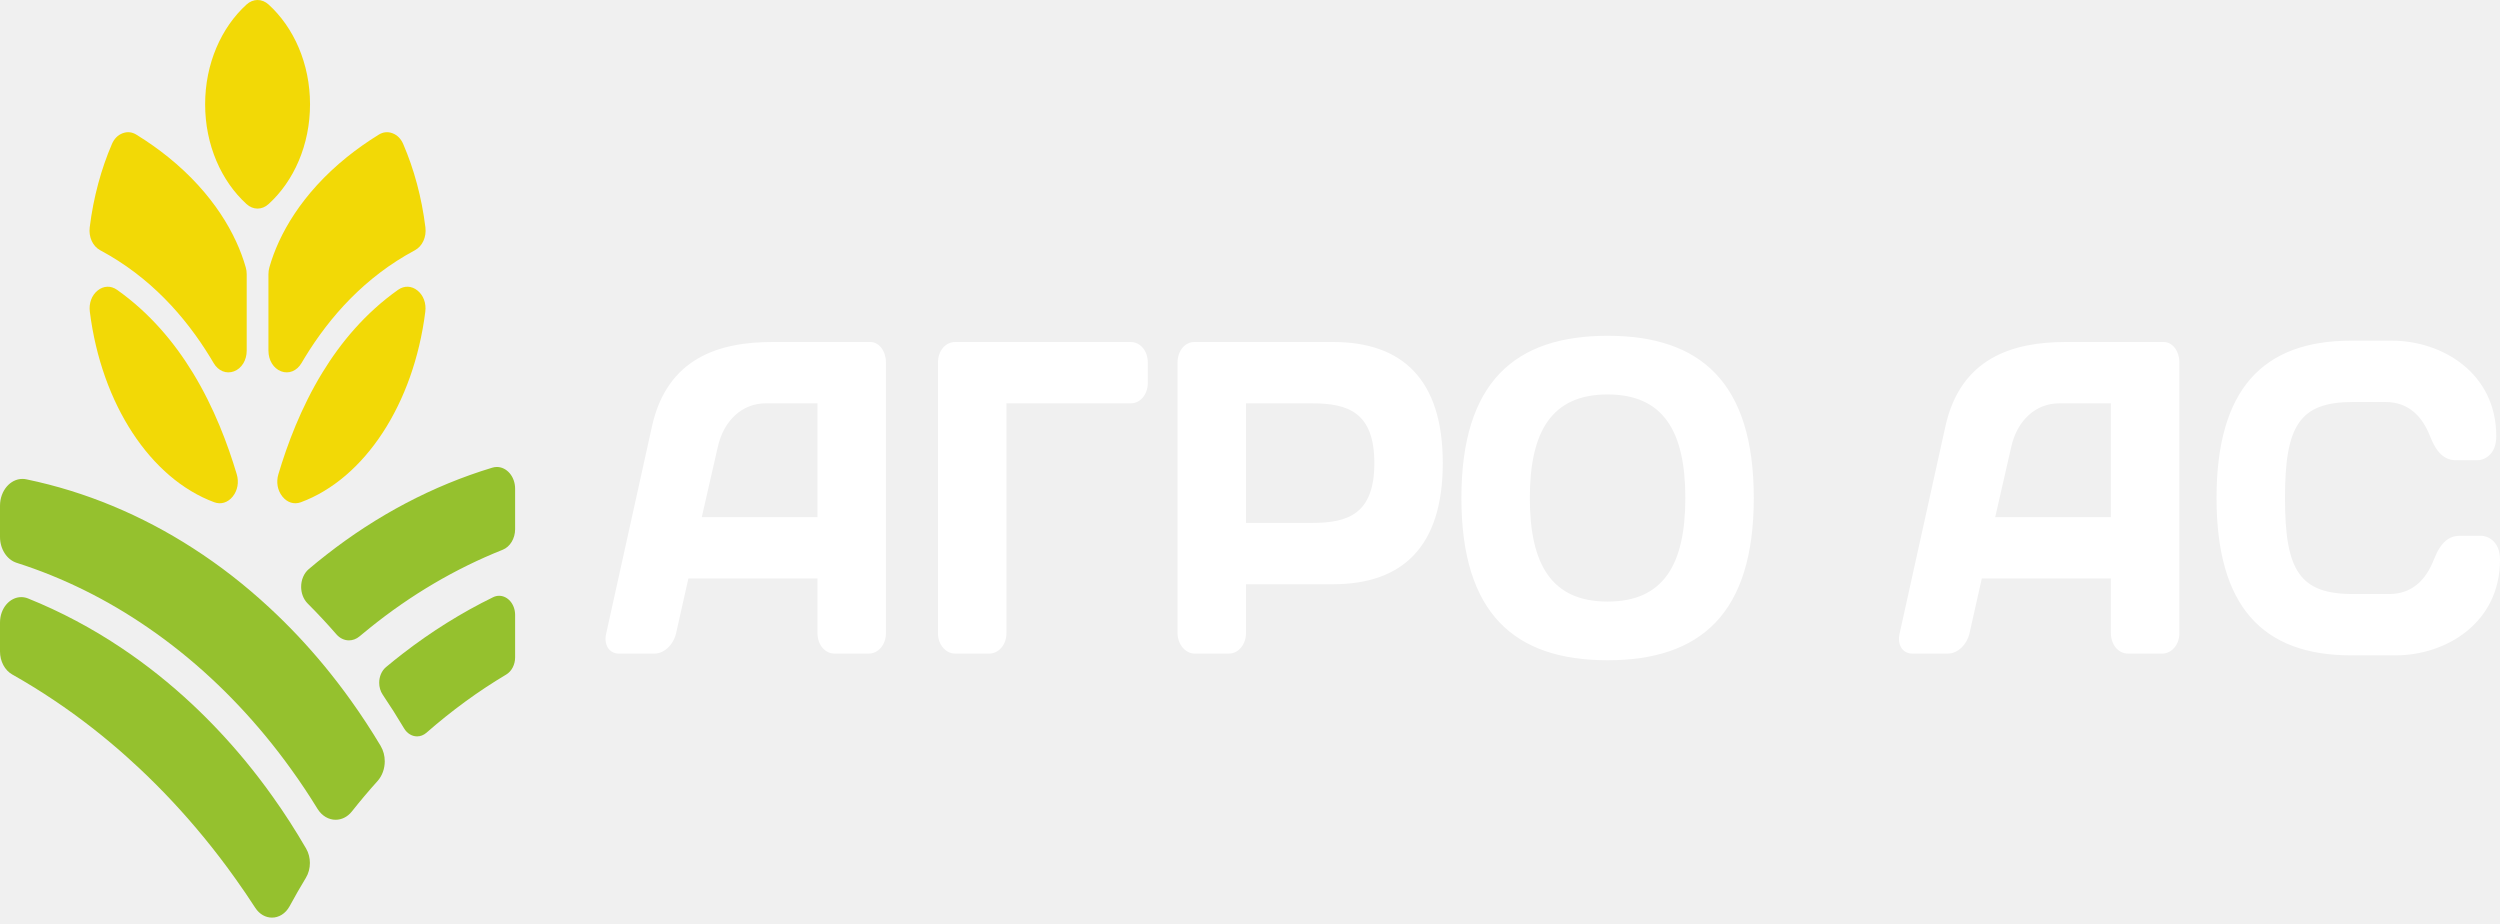
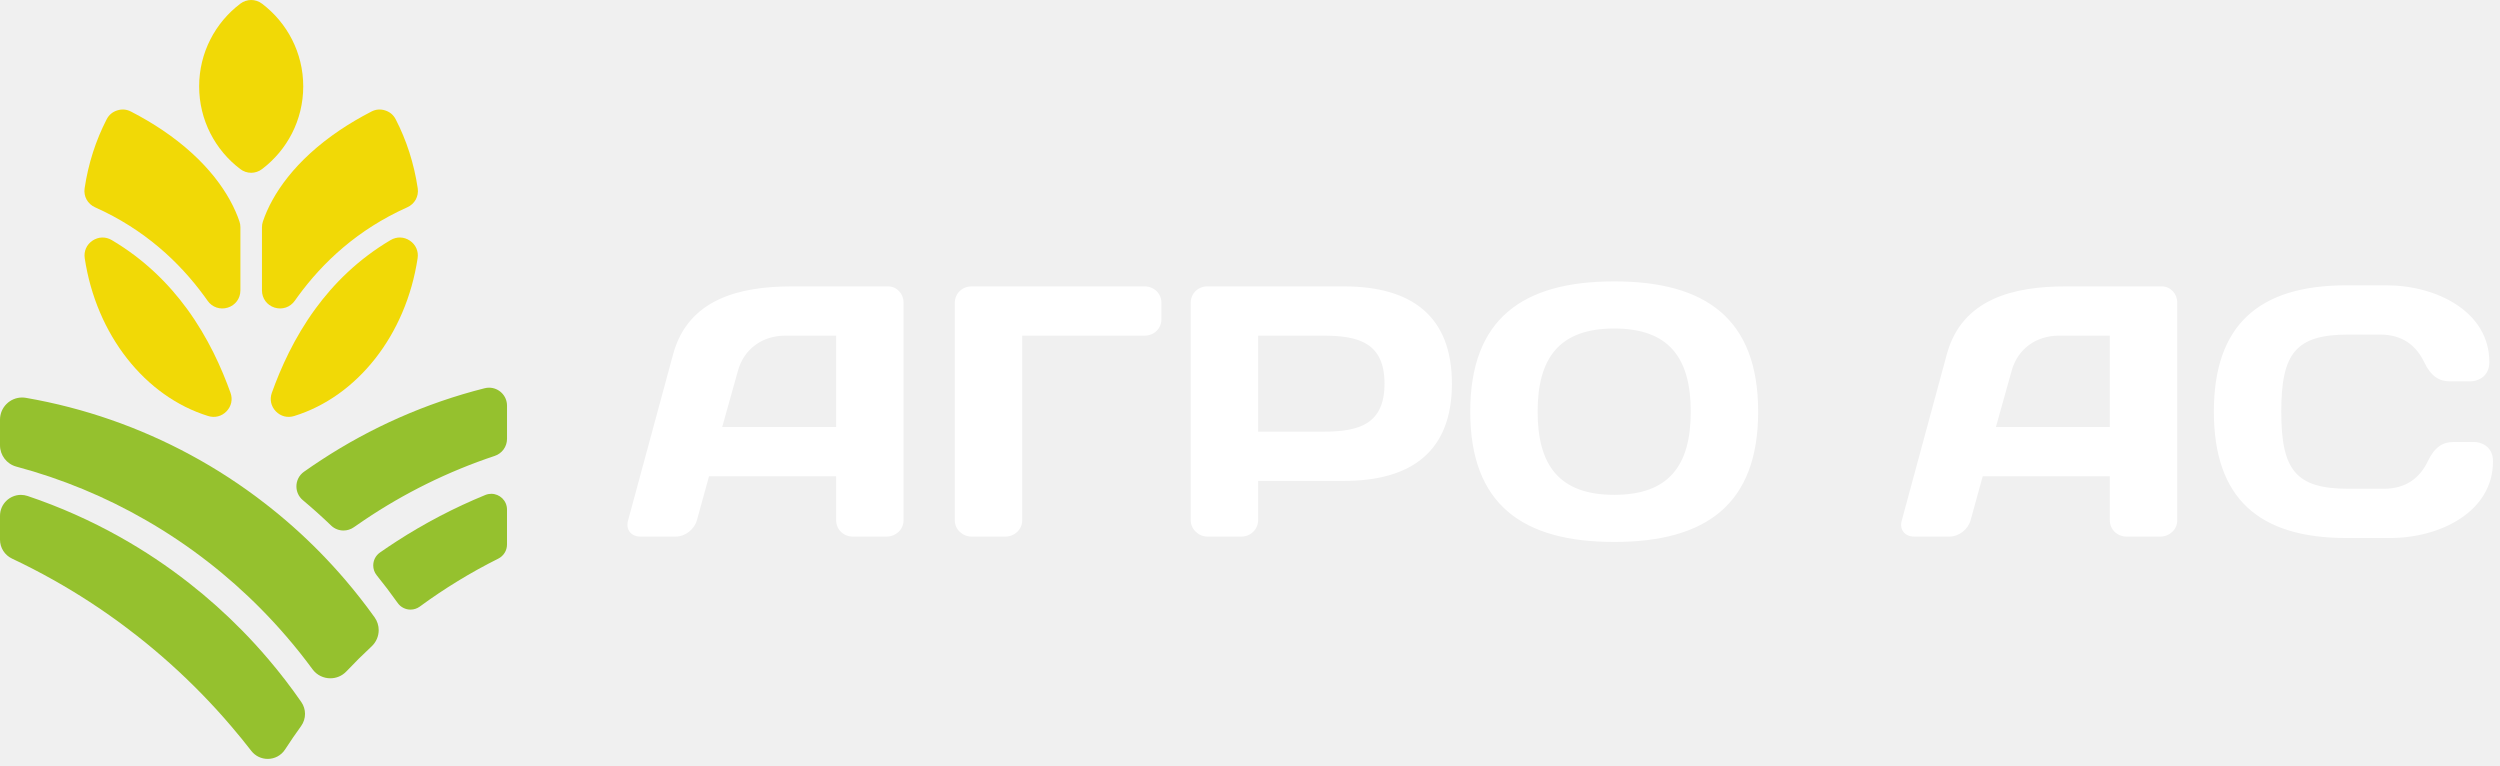
- <svg xmlns="http://www.w3.org/2000/svg" width="195" height="72" viewBox="0 0 195 72" fill="none">
-   <path d="M40.094 38.123V41.272C40.094 41.959 39.727 42.569 39.181 42.787C35.474 44.263 31.99 46.323 28.811 48.884C28.536 49.102 28.264 49.326 27.995 49.553C27.472 49.994 26.759 49.935 26.298 49.404C25.575 48.571 24.826 47.769 24.055 46.999C23.382 46.327 23.421 45.076 24.136 44.469C24.588 44.086 25.047 43.712 25.513 43.35C29.42 40.295 33.771 37.98 38.425 36.575C39.272 36.319 40.094 37.08 40.094 38.123Z" fill="#95C12E" />
-   <path d="M40.094 38.123H40.01V41.272C40.01 41.915 39.665 42.487 39.154 42.69C35.44 44.169 31.949 46.234 28.763 48.8L28.764 48.8C28.488 49.019 28.216 49.243 27.946 49.471C27.727 49.655 27.473 49.746 27.22 49.746C26.907 49.746 26.596 49.606 26.357 49.331C25.632 48.497 24.882 47.693 24.11 46.921C23.807 46.619 23.659 46.195 23.659 45.77C23.659 45.307 23.835 44.848 24.185 44.552C24.636 44.169 25.095 43.796 25.559 43.435C29.459 40.385 33.801 38.075 38.446 36.673C38.551 36.641 38.656 36.626 38.758 36.626C39.093 36.626 39.406 36.788 39.636 37.056C39.865 37.325 40.01 37.698 40.01 38.123H40.179C40.179 37.642 40.014 37.216 39.754 36.912C39.494 36.608 39.139 36.424 38.758 36.424C38.641 36.424 38.523 36.441 38.404 36.477C33.741 37.885 29.381 40.205 25.467 43.266C25 43.629 24.54 44.003 24.087 44.387C23.69 44.723 23.489 45.247 23.489 45.77C23.489 46.251 23.659 46.736 24.001 47.077C24.771 47.846 25.517 48.647 26.24 49.478C26.511 49.79 26.865 49.949 27.22 49.949C27.507 49.949 27.796 49.845 28.044 49.636C28.312 49.41 28.584 49.187 28.858 48.969L28.858 48.969C32.031 46.412 35.508 44.356 39.208 42.883C39.788 42.652 40.179 42.003 40.179 41.272V38.123H40.095L40.094 38.123Z" fill="#95C12E" />
-   <path d="M40.094 47.965V51.277C40.094 51.806 39.843 52.287 39.447 52.523C37.258 53.828 35.175 55.352 33.217 57.068C32.696 57.526 31.96 57.383 31.585 56.751C31.053 55.854 30.497 54.979 29.92 54.125C29.497 53.499 29.607 52.575 30.159 52.114C30.597 51.747 31.042 51.391 31.492 51.044C33.696 49.343 36.038 47.877 38.494 46.676C39.258 46.303 40.094 46.979 40.094 47.964L40.094 47.965Z" fill="#95C12E" />
-   <path d="M40.094 47.965H40.01V51.277C40.01 51.767 39.777 52.213 39.409 52.432C37.215 53.74 35.128 55.267 33.167 56.987C32.976 57.155 32.754 57.236 32.533 57.236C32.196 57.236 31.864 57.047 31.654 56.694C31.121 55.794 30.564 54.917 29.986 54.062C29.824 53.823 29.747 53.538 29.747 53.255C29.747 52.849 29.905 52.45 30.207 52.198C30.645 51.831 31.089 51.475 31.538 51.13C33.737 49.431 36.075 47.968 38.526 46.77C38.662 46.704 38.799 46.673 38.933 46.673C39.217 46.673 39.486 46.811 39.685 47.042C39.883 47.273 40.01 47.594 40.01 47.965H40.179C40.179 47.538 40.032 47.163 39.803 46.897C39.574 46.631 39.263 46.472 38.933 46.472C38.778 46.472 38.618 46.507 38.462 46.583C36.001 47.786 33.654 49.255 31.446 50.96C30.996 51.307 30.55 51.664 30.11 52.032C29.762 52.323 29.577 52.787 29.577 53.255C29.577 53.582 29.667 53.913 29.854 54.189C30.43 55.041 30.985 55.916 31.516 56.81C31.759 57.219 32.144 57.438 32.533 57.438C32.788 57.438 33.046 57.344 33.267 57.15C35.221 55.438 37.3 53.916 39.485 52.614C39.909 52.361 40.179 51.845 40.179 51.277V47.965H40.094L40.094 47.965Z" fill="#95C12E" />
-   <path d="M19.155 59.519C17.842 57.917 16.437 56.412 14.954 55.025C13.231 53.411 11.403 51.95 9.483 50.664C7.166 49.109 4.715 47.802 2.158 46.775C1.139 46.365 0.085 47.278 0.085 48.562V50.814C0.085 51.543 0.437 52.206 0.989 52.517C2.101 53.144 3.191 53.816 4.258 54.532C6.211 55.84 8.086 57.298 9.873 58.89C10.212 59.192 10.548 59.499 10.882 59.811C12.677 61.491 14.378 63.313 15.968 65.253C16.821 66.291 17.64 67.363 18.427 68.47C18.955 69.206 19.466 69.958 19.963 70.724L19.977 70.746C20.636 71.765 21.938 71.704 22.523 70.623C22.929 69.872 23.351 69.136 23.788 68.414C24.178 67.77 24.187 66.9 23.808 66.247C22.99 64.838 22.117 63.478 21.187 62.178C20.537 61.263 19.86 60.377 19.155 59.519L19.155 59.519Z" fill="#95C12E" />
-   <path d="M19.155 59.519L19.216 59.448C17.899 57.843 16.491 56.336 15.006 54.945C13.279 53.328 11.448 51.865 9.524 50.576C7.203 49.018 4.747 47.708 2.185 46.678C2.008 46.608 1.83 46.575 1.657 46.575C1.215 46.575 0.802 46.789 0.498 47.144C0.194 47.499 0 47.997 0 48.562V50.813C0 51.581 0.372 52.28 0.953 52.608C2.063 53.234 3.151 53.905 4.216 54.62C6.166 55.926 8.038 57.381 9.822 58.971C10.161 59.272 10.496 59.579 10.829 59.891C12.621 61.568 14.32 63.387 15.908 65.323C16.759 66.359 17.577 67.43 18.363 68.535C18.889 69.27 19.4 70.021 19.895 70.786L19.91 70.808C20.241 71.32 20.73 71.575 21.214 71.574C21.743 71.575 22.272 71.272 22.594 70.677C22.999 69.929 23.421 69.194 23.857 68.473C24.066 68.128 24.172 67.72 24.172 67.314C24.172 66.921 24.074 66.527 23.878 66.189C23.058 64.777 22.184 63.415 21.252 62.112C20.6 61.196 19.921 60.307 19.216 59.449L19.155 59.519L19.095 59.59C19.798 60.446 20.474 61.33 21.123 62.243C22.052 63.541 22.923 64.898 23.739 66.305C23.915 66.608 24.002 66.961 24.002 67.314C24.002 67.679 23.909 68.045 23.72 68.355C23.282 69.078 22.859 69.816 22.452 70.568C22.163 71.102 21.691 71.372 21.215 71.372C20.778 71.372 20.342 71.145 20.044 70.685L20.03 70.663C19.532 69.895 19.02 69.142 18.492 68.404C17.704 67.296 16.883 66.221 16.029 65.182C14.436 63.239 12.732 61.414 10.934 59.732C10.601 59.419 10.264 59.111 9.924 58.809C8.134 57.215 6.256 55.755 4.3 54.444C3.232 53.727 2.139 53.053 1.026 52.426C0.504 52.131 0.17 51.504 0.17 50.814V48.562C0.17 48.054 0.344 47.609 0.617 47.289C0.89 46.969 1.262 46.777 1.657 46.777C1.813 46.777 1.972 46.807 2.132 46.87C4.684 47.895 7.13 49.2 9.442 50.752C11.358 52.036 13.183 53.494 14.903 55.104C16.382 56.489 17.785 57.991 19.096 59.59L19.156 59.519L19.155 59.519Z" fill="#95C12E" />
-   <path d="M29.618 58.23C28.892 57.018 28.123 55.845 27.314 54.713C26.661 53.8 25.977 52.909 25.273 52.051C23.919 50.41 22.473 48.872 20.943 47.46C19.084 45.737 17.107 44.196 15.025 42.857C11.032 40.283 6.661 38.441 2.036 37.485C1.016 37.274 0.085 38.217 0.085 39.453V41.875C0.085 42.777 0.591 43.569 1.321 43.802C4.955 44.961 8.4 46.676 11.585 48.868C13.295 50.041 14.93 51.352 16.481 52.788C17.981 54.175 19.403 55.68 20.733 57.29C21.441 58.144 22.121 59.026 22.774 59.936C23.494 60.933 24.181 61.965 24.833 63.026C25.448 64.028 26.675 64.122 27.39 63.218C28.035 62.403 28.702 61.613 29.39 60.849C30.004 60.167 30.105 59.046 29.618 58.231L29.618 58.23Z" fill="#95C12E" />
-   <path d="M29.618 58.23L29.686 58.172C28.959 56.957 28.189 55.782 27.378 54.648C26.724 53.732 26.038 52.84 25.333 51.981C23.976 50.335 22.528 48.795 20.994 47.38C19.132 45.654 17.151 44.11 15.065 42.768C11.064 40.189 6.685 38.344 2.05 37.386C1.949 37.365 1.848 37.355 1.749 37.355C0.801 37.355 0 38.278 0 39.454V41.875C0 42.823 0.532 43.655 1.299 43.9C4.926 45.056 8.364 46.768 11.543 48.956C13.249 50.127 14.881 51.435 16.429 52.868C17.925 54.253 19.344 55.755 20.672 57.361C21.379 58.214 22.058 59.093 22.71 60.002C23.429 60.997 24.114 62.026 24.764 63.086C25.112 63.651 25.645 63.942 26.18 63.942C26.64 63.942 27.104 63.727 27.451 63.288C28.095 62.474 28.76 61.685 29.447 60.923C29.817 60.512 30.011 59.948 30.011 59.38C30.011 58.96 29.904 58.537 29.686 58.172L29.617 58.231L29.549 58.29C29.746 58.619 29.841 59 29.841 59.38C29.841 59.894 29.667 60.403 29.331 60.775C28.642 61.54 27.974 62.332 27.328 63.149C27.013 63.546 26.597 63.74 26.18 63.74C25.696 63.74 25.215 63.478 24.901 62.966C24.247 61.902 23.559 60.869 22.838 59.87C22.184 58.958 21.502 58.075 20.793 57.219C19.46 55.606 18.035 54.099 16.532 52.709C14.979 51.269 13.34 49.956 11.627 48.781C8.436 46.584 4.984 44.866 1.343 43.705C0.65 43.484 0.169 42.732 0.169 41.875V39.454C0.169 38.922 0.35 38.449 0.639 38.107C0.927 37.765 1.322 37.557 1.749 37.557C1.838 37.557 1.929 37.566 2.021 37.585C6.637 38.539 11 40.377 14.985 42.946C17.063 44.282 19.036 45.821 20.891 47.54C22.418 48.95 23.861 50.484 25.212 52.123C25.915 52.979 26.598 53.867 27.25 54.779C28.057 55.909 28.825 57.079 29.549 58.29L29.618 58.231V58.23Z" fill="#95C12E" />
-   <path d="M47.282 49.419C47.079 50.286 47.514 50.98 48.268 50.98H51.054C51.808 50.98 52.534 50.286 52.737 49.385L53.694 45.12H63.763V49.385C63.763 50.286 64.343 50.98 65.097 50.98H67.767C68.492 50.98 69.101 50.286 69.101 49.419V28.236C69.101 27.404 68.579 26.676 67.883 26.676H60.252C56.132 26.676 52.04 27.889 50.851 33.269L47.282 49.419ZM55.986 34.87C56.451 32.784 57.901 31.46 59.73 31.46H63.763V40.336H54.739L55.986 34.87H55.986ZM73.163 49.414C73.163 50.28 73.773 50.98 74.498 50.98H77.168C77.893 50.98 78.502 50.281 78.502 49.414V31.461H88.193C88.948 31.461 89.528 30.767 89.528 29.866V28.271C89.528 27.37 88.948 26.677 88.193 26.677H74.498C73.743 26.677 73.163 27.37 73.163 28.271V49.414L73.163 49.414ZM102.353 31.461C105.139 31.461 107.199 32.154 107.199 36.124C107.199 40.093 105.139 40.787 102.353 40.787H97.188V31.461H102.353V31.461ZM93.155 26.676C92.43 26.676 91.849 27.37 91.849 28.271V49.385C91.849 50.252 92.459 50.98 93.184 50.98H95.853C96.608 50.98 97.188 50.252 97.188 49.385V45.571H103.978C109.375 45.571 112.537 42.659 112.537 36.124C112.537 29.588 109.375 26.676 103.978 26.676H93.155L93.155 26.676ZM125.392 30.767C129.744 30.767 131.456 33.645 131.456 38.845C131.456 44.046 129.744 46.923 125.392 46.923C121.039 46.923 119.327 44.046 119.327 38.845C119.327 33.645 121.039 30.767 125.392 30.767ZM113.989 38.845C113.989 47.86 118.138 51.5 125.392 51.5C132.645 51.5 136.795 47.859 136.795 38.845C136.795 29.831 132.645 26.191 125.392 26.191C118.138 26.191 113.989 29.831 113.989 38.845ZM148.169 49.419C147.966 50.286 148.401 50.98 149.155 50.98H151.941C152.695 50.98 153.421 50.286 153.624 49.385L154.581 45.12H164.65V49.385C164.65 50.287 165.23 50.98 165.984 50.98H168.654C169.379 50.98 169.989 50.286 169.989 49.419V28.236C169.989 27.404 169.466 26.676 168.77 26.676H161.139C157.019 26.676 152.928 27.89 151.738 33.269L148.169 49.419ZM156.873 34.87C157.338 32.784 158.788 31.461 160.617 31.461H164.65V40.336H155.626L156.874 34.87H156.873ZM172.89 38.845C172.89 47.27 176.459 51.118 183.394 51.118H186.847C190.793 51.118 195 48.587 195 43.664C195 42.104 193.926 41.792 193.549 41.792H191.866C191.054 41.792 190.386 42.243 189.835 43.664C189.197 45.294 188.094 46.334 186.353 46.334H183.539C179.361 46.334 178.229 44.496 178.229 38.845C178.229 33.194 179.361 31.356 183.539 31.356H186.063C187.804 31.356 188.907 32.397 189.545 34.026C190.097 35.447 190.764 35.898 191.576 35.898H193.259C193.636 35.898 194.71 35.586 194.71 34.026C194.71 29.103 190.502 26.572 186.556 26.572H183.394C176.459 26.572 172.89 30.42 172.89 38.845V38.845Z" fill="white" />
-   <path fill-rule="evenodd" clip-rule="evenodd" d="M16.711 39.175C11.748 37.335 7.919 31.541 7.007 24.317C6.923 23.654 7.152 23.034 7.616 22.66C8.081 22.285 8.649 22.265 9.131 22.607C11.683 24.413 13.597 26.709 15.043 29.078C16.717 31.821 17.773 34.675 18.465 36.986C18.651 37.606 18.535 38.254 18.154 38.729C17.773 39.203 17.236 39.369 16.711 39.175ZM33.173 24.316C32.263 31.541 28.432 37.336 23.469 39.175C22.943 39.369 22.406 39.204 22.026 38.729C21.645 38.254 21.529 37.606 21.715 36.987C22.406 34.675 23.463 31.821 25.136 29.078C26.582 26.709 28.497 24.413 31.049 22.606C31.532 22.265 32.099 22.285 32.563 22.659C33.028 23.033 33.257 23.654 33.173 24.315V24.316ZM16.665 28.321C16.581 28.178 16.495 28.034 16.408 27.891C14.45 24.684 11.706 21.6 7.821 19.522C7.232 19.207 6.903 18.49 6.998 17.728C7.289 15.386 7.887 13.192 8.73 11.234C8.909 10.819 9.187 10.538 9.559 10.396C9.931 10.254 10.294 10.29 10.641 10.505C11.547 11.064 12.37 11.649 13.117 12.251C16.65 15.101 18.446 18.3 19.168 20.854C19.22 21.037 19.243 21.203 19.243 21.396V27.349C19.243 28.1 18.851 28.738 18.252 28.964C17.652 29.19 17.026 28.936 16.665 28.321H16.665ZM31.45 11.234C32.294 13.192 32.891 15.386 33.181 17.729C33.276 18.49 32.947 19.207 32.359 19.522C28.476 21.6 25.729 24.685 23.773 27.891C23.686 28.034 23.6 28.178 23.516 28.322C23.155 28.936 22.528 29.19 21.929 28.963C21.329 28.737 20.938 28.1 20.938 27.349V21.395C20.938 21.203 20.961 21.038 21.012 20.855C21.732 18.3 23.529 15.102 27.063 12.251C27.81 11.65 28.634 11.065 29.539 10.505C29.886 10.291 30.249 10.254 30.621 10.396C30.993 10.538 31.271 10.819 31.45 11.234V11.234ZM19.232 15.919C17.268 14.134 16 11.312 16 8.135C16 4.959 17.267 2.136 19.231 0.351C19.746 -0.117 20.434 -0.117 20.948 0.351C22.912 2.136 24.182 4.959 24.182 8.135C24.182 11.312 22.912 14.135 20.948 15.919C20.433 16.387 19.746 16.387 19.232 15.919Z" fill="#F2D906" />
+ <svg xmlns="http://www.w3.org/2000/svg" width="232" height="71" viewBox="0 0 232 71" fill="none">
+   <path d="M46.952 37.642V40.728C46.952 41.401 46.521 42 45.882 42.213C41.541 43.659 37.462 45.678 33.738 48.189C33.416 48.402 33.098 48.622 32.783 48.844C32.17 49.276 31.336 49.218 30.796 48.698C29.949 47.882 29.072 47.096 28.169 46.341C27.381 45.682 27.426 44.456 28.263 43.862C28.793 43.486 29.331 43.12 29.877 42.765C34.452 39.77 39.547 37.502 44.997 36.125C45.989 35.874 46.952 36.62 46.952 37.642Z" fill="#95C12E" />
+   <path d="M46.952 37.642H46.853V40.728C46.853 41.359 46.449 41.919 45.85 42.118C41.501 43.568 37.413 45.591 33.683 48.106L33.683 48.106C33.361 48.321 33.042 48.54 32.726 48.763C32.469 48.944 32.172 49.033 31.876 49.033C31.508 49.033 31.145 48.897 30.865 48.627C30.016 47.809 29.138 47.021 28.233 46.265C27.879 45.969 27.705 45.553 27.705 45.137C27.705 44.683 27.912 44.233 28.321 43.943C28.849 43.567 29.387 43.202 29.931 42.848C34.497 39.859 39.582 37.595 45.021 36.221C45.145 36.19 45.267 36.175 45.387 36.175C45.779 36.175 46.146 36.334 46.415 36.597C46.683 36.86 46.853 37.225 46.853 37.642H47.051C47.051 37.171 46.858 36.754 46.553 36.456C46.249 36.157 45.833 35.977 45.386 35.977C45.25 35.977 45.111 35.994 44.973 36.029C39.512 37.408 34.407 39.682 29.822 42.683C29.276 43.038 28.737 43.405 28.206 43.781C27.742 44.11 27.506 44.624 27.507 45.137C27.507 45.608 27.705 46.083 28.106 46.417C29.007 47.171 29.882 47.956 30.727 48.77C31.045 49.076 31.459 49.232 31.876 49.232C32.211 49.232 32.549 49.131 32.84 48.926C33.155 48.704 33.472 48.485 33.793 48.272L33.794 48.271C37.51 45.766 41.581 43.751 45.913 42.307C46.593 42.081 47.051 41.444 47.051 40.728V37.642H46.952L46.952 37.642Z" fill="#95C12E" />
+   <path d="M46.952 47.288V50.533C46.952 51.052 46.657 51.523 46.194 51.755C43.63 53.034 41.19 54.528 38.898 56.209C38.287 56.658 37.426 56.518 36.987 55.899C36.364 55.02 35.713 54.161 35.037 53.325C34.541 52.712 34.67 51.806 35.316 51.354C35.83 50.995 36.351 50.645 36.877 50.305C39.459 48.638 42.201 47.201 45.078 46.025C45.972 45.659 46.952 46.321 46.952 47.287L46.952 47.288Z" fill="#95C12E" />
+   <path d="M46.952 47.288H46.853V50.534C46.853 51.014 46.579 51.451 46.149 51.666C43.58 52.948 41.136 54.445 38.84 56.13C38.615 56.295 38.356 56.373 38.097 56.374C37.702 56.373 37.313 56.189 37.068 55.843C36.443 54.961 35.791 54.102 35.114 53.264C34.925 53.029 34.834 52.75 34.834 52.472C34.834 52.075 35.02 51.683 35.373 51.436C35.886 51.077 36.406 50.728 36.932 50.389C39.508 48.725 42.244 47.291 45.115 46.117C45.274 46.052 45.435 46.022 45.591 46.022C45.924 46.022 46.24 46.157 46.472 46.384C46.704 46.61 46.852 46.925 46.852 47.288H47.05C47.05 46.87 46.878 46.502 46.61 46.241C46.342 45.981 45.977 45.825 45.591 45.825C45.41 45.825 45.223 45.859 45.04 45.934C42.158 47.113 39.41 48.552 36.824 50.223C36.297 50.563 35.775 50.913 35.26 51.274C34.852 51.559 34.636 52.014 34.636 52.472C34.636 52.793 34.741 53.118 34.96 53.388C35.635 54.223 36.284 55.08 36.906 55.957C37.191 56.358 37.641 56.572 38.097 56.572C38.396 56.572 38.698 56.48 38.957 56.29C41.244 54.611 43.679 53.121 46.237 51.844C46.734 51.596 47.05 51.09 47.05 50.534V47.288H46.951L46.952 47.288Z" fill="#95C12E" />
+   <path d="M22.431 58.611C20.893 57.041 19.248 55.566 17.512 54.207C15.494 52.625 13.353 51.193 11.105 49.933C8.392 48.409 5.522 47.127 2.527 46.121C1.334 45.72 0.099 46.614 0.099 47.873V50.079C0.099 50.794 0.512 51.444 1.158 51.748C2.46 52.363 3.737 53.022 4.986 53.724C7.273 55.006 9.469 56.434 11.561 57.995C11.959 58.291 12.352 58.592 12.743 58.898C14.845 60.544 16.837 62.329 18.699 64.23C19.698 65.248 20.657 66.299 21.579 67.384C22.197 68.105 22.795 68.842 23.377 69.593L23.393 69.615C24.166 70.612 25.69 70.553 26.375 69.493C26.85 68.758 27.345 68.036 27.857 67.329C28.314 66.698 28.323 65.845 27.88 65.205C26.922 63.824 25.9 62.491 24.811 61.217C24.049 60.32 23.256 59.452 22.431 58.611L22.431 58.611Z" fill="#95C12E" />
+   <path d="M22.431 58.611L22.502 58.542C20.961 56.968 19.312 55.491 17.572 54.129C15.55 52.544 13.406 51.109 11.153 49.846C8.435 48.32 5.559 47.036 2.558 46.027C2.352 45.958 2.143 45.925 1.94 45.925C1.423 45.925 0.939 46.135 0.583 46.483C0.227 46.831 0 47.319 0 47.872V50.079C0 50.832 0.435 51.517 1.116 51.838C2.416 52.451 3.69 53.109 4.937 53.809C7.221 55.09 9.413 56.516 11.502 58.074C11.899 58.369 12.292 58.67 12.681 58.975C14.78 60.619 16.769 62.402 18.628 64.299C19.625 65.315 20.584 66.365 21.503 67.447C22.12 68.168 22.718 68.903 23.298 69.653L23.315 69.675C23.703 70.177 24.275 70.426 24.843 70.426C25.462 70.426 26.081 70.129 26.458 69.547C26.933 68.813 27.426 68.093 27.938 67.386C28.183 67.048 28.306 66.649 28.306 66.25C28.306 65.865 28.191 65.48 27.961 65.148C27.002 63.764 25.978 62.43 24.886 61.152C24.123 60.254 23.328 59.384 22.503 58.542L22.431 58.611L22.361 58.68C23.184 59.519 23.975 60.386 24.735 61.28C25.823 62.553 26.843 63.883 27.799 65.261C28.005 65.559 28.107 65.904 28.107 66.25C28.107 66.609 27.997 66.967 27.777 67.27C27.264 67.979 26.769 68.703 26.292 69.439C25.953 69.963 25.401 70.228 24.843 70.228C24.332 70.228 23.822 70.005 23.472 69.554L23.455 69.532C22.873 68.78 22.273 68.042 21.655 67.319C20.731 66.233 19.77 65.18 18.77 64.161C16.905 62.257 14.91 60.469 12.804 58.82C12.414 58.513 12.02 58.212 11.621 57.915C9.525 56.353 7.326 54.922 5.035 53.637C3.784 52.935 2.505 52.275 1.201 51.659C0.59 51.371 0.199 50.756 0.199 50.08V47.873C0.199 47.375 0.403 46.938 0.722 46.625C1.042 46.312 1.478 46.123 1.941 46.123C2.123 46.123 2.31 46.152 2.496 46.215C5.485 47.219 8.35 48.498 11.057 50.019C13.301 51.277 15.438 52.706 17.452 54.285C19.184 55.642 20.826 57.114 22.361 58.68L22.432 58.611L22.431 58.611Z" fill="#95C12E" />
+   <path d="M34.683 57.348C33.833 56.16 32.933 55.01 31.986 53.901C31.221 53.006 30.42 52.133 29.595 51.292C28.009 49.683 26.317 48.176 24.525 46.793C22.348 45.104 20.033 43.594 17.595 42.281C12.919 39.759 7.8 37.954 2.384 37.017C1.19 36.81 0.099 37.734 0.099 38.946V41.319C0.099 42.203 0.692 42.98 1.547 43.208C5.802 44.343 9.837 46.024 13.567 48.172C15.569 49.322 17.484 50.607 19.299 52.014C21.056 53.374 22.721 54.849 24.279 56.427C25.108 57.264 25.904 58.128 26.67 59.02C27.512 59.997 28.316 61.008 29.08 62.048C29.801 63.031 31.237 63.122 32.074 62.236C32.83 61.438 33.61 60.663 34.416 59.915C35.136 59.246 35.254 58.148 34.683 57.348L34.683 57.348Z" fill="#95C12E" />
+   <path d="M34.683 57.348L34.764 57.291C33.912 56.1 33.01 54.948 32.061 53.837C31.294 52.939 30.492 52.066 29.666 51.223C28.077 49.61 26.381 48.101 24.585 46.715C22.404 45.023 20.084 43.509 17.642 42.194C12.956 39.667 7.828 37.858 2.401 36.919C2.282 36.899 2.164 36.889 2.048 36.889C0.939 36.889 0.001 37.794 0 38.946V41.319C0 42.248 0.623 43.064 1.521 43.303C5.768 44.437 9.794 46.114 13.517 48.259C15.515 49.406 17.426 50.688 19.238 52.093C20.991 53.45 22.653 54.922 24.208 56.497C25.035 57.332 25.83 58.194 26.594 59.084C27.436 60.06 28.238 61.068 29 62.107C29.406 62.661 30.031 62.946 30.657 62.946C31.197 62.946 31.739 62.735 32.146 62.305C32.9 61.507 33.679 60.734 34.483 59.987C34.917 59.584 35.143 59.032 35.143 58.475C35.143 58.063 35.019 57.649 34.764 57.291L34.683 57.349L34.602 57.407C34.833 57.729 34.945 58.103 34.945 58.475C34.945 58.978 34.741 59.478 34.348 59.842C33.54 60.592 32.758 61.368 32.002 62.169C31.634 62.558 31.145 62.748 30.657 62.748C30.09 62.748 29.527 62.491 29.159 61.99C28.394 60.947 27.589 59.935 26.744 58.955C25.978 58.062 25.179 57.196 24.349 56.357C22.788 54.776 21.119 53.299 19.36 51.937C17.541 50.526 15.622 49.239 13.616 48.087C9.878 45.934 5.836 44.25 1.572 43.113C0.761 42.896 0.198 42.159 0.198 41.319V38.946C0.198 38.425 0.41 37.961 0.748 37.626C1.086 37.291 1.548 37.087 2.048 37.087C2.153 37.087 2.259 37.096 2.367 37.115C7.773 38.05 12.881 39.851 17.547 42.369C19.981 43.679 22.291 45.186 24.464 46.871C26.252 48.253 27.942 49.756 29.524 51.362C30.348 52.201 31.147 53.072 31.91 53.966C32.856 55.073 33.755 56.22 34.603 57.407L34.683 57.349V57.348Z" fill="#95C12E" />
+   <path d="M58.284 48.305C58.046 49.133 58.556 49.796 59.44 49.796H62.703C63.587 49.796 64.437 49.133 64.675 48.272L65.797 44.198H77.593V48.272C77.593 49.134 78.273 49.796 79.157 49.796H82.284C83.134 49.796 83.848 49.133 83.848 48.305V28.067C83.848 27.273 83.236 26.577 82.42 26.577H73.479C68.652 26.577 63.859 27.736 62.465 32.876L58.284 48.305ZM68.482 34.405C69.026 32.412 70.726 31.148 72.868 31.148H77.593V39.627H67.02L68.482 34.405H68.482ZM88.607 48.3C88.607 49.128 89.321 49.796 90.171 49.796H93.298C94.148 49.796 94.862 49.128 94.862 48.3V31.148H106.216C107.1 31.148 107.78 30.485 107.78 29.625V28.101C107.78 27.24 107.1 26.577 106.216 26.577H90.17C89.286 26.577 88.607 27.24 88.607 28.101V48.3L88.607 48.3ZM122.806 31.148C126.069 31.148 128.483 31.811 128.483 35.603C128.483 39.396 126.069 40.058 122.806 40.058H116.754V31.148H122.806V31.148ZM112.029 26.577C111.179 26.577 110.499 27.24 110.499 28.101V48.272C110.499 49.1 111.213 49.796 112.063 49.796H115.191C116.075 49.796 116.754 49.1 116.754 48.272V44.629H124.709C131.032 44.629 134.738 41.846 134.738 35.603C134.738 29.359 131.032 26.577 124.709 26.577H112.029L112.029 26.577ZM149.797 30.485C154.897 30.485 156.902 33.235 156.902 38.203C156.902 43.172 154.897 45.921 149.797 45.921C144.698 45.921 142.692 43.172 142.692 38.203C142.692 33.235 144.698 30.485 149.797 30.485ZM136.438 38.203C136.438 46.815 141.299 50.293 149.797 50.293C158.296 50.293 163.157 46.815 163.157 38.203C163.157 29.591 158.296 26.113 149.797 26.113C141.299 26.113 136.438 29.591 136.438 38.203ZM176.483 48.306C176.245 49.134 176.755 49.796 177.639 49.796H180.903C181.786 49.796 182.636 49.134 182.874 48.273L183.996 44.198H195.792V48.273C195.792 49.134 196.472 49.796 197.356 49.796H200.484C201.333 49.796 202.047 49.134 202.047 48.306V28.068C202.047 27.273 201.435 26.577 200.619 26.577H191.679C186.852 26.577 182.059 27.736 180.665 32.876L176.483 48.306ZM186.682 34.405C187.226 32.412 188.925 31.148 191.067 31.148H195.792V39.627H185.22L186.682 34.405H186.682ZM205.446 38.203C205.446 46.252 209.628 49.928 217.753 49.928H221.798C226.421 49.928 231.351 47.511 231.351 42.807C231.351 41.317 230.092 41.018 229.651 41.018H227.679C226.727 41.018 225.945 41.449 225.3 42.807C224.552 44.364 223.26 45.357 221.22 45.357H217.923C213.028 45.357 211.702 43.602 211.702 38.203C211.702 32.804 213.028 31.048 217.923 31.048H220.88C222.92 31.048 224.212 32.042 224.96 33.599C225.606 34.957 226.387 35.387 227.339 35.387H229.311C229.753 35.387 231.011 35.089 231.011 33.599C231.011 28.895 226.081 26.477 221.458 26.477H217.753C209.628 26.477 205.446 30.154 205.446 38.203V38.203Z" fill="white" />
+   <path fill-rule="evenodd" clip-rule="evenodd" d="M19.32 38.608C13.461 36.796 8.94 31.085 7.863 23.965C7.765 23.312 8.034 22.701 8.583 22.332C9.132 21.963 9.802 21.944 10.371 22.28C13.383 24.06 15.644 26.323 17.351 28.657C19.327 31.361 20.574 34.174 21.391 36.452C21.61 37.062 21.473 37.701 21.023 38.169C20.574 38.637 19.94 38.8 19.32 38.608ZM38.755 23.964C37.68 31.085 33.157 36.796 27.298 38.608C26.677 38.8 26.044 38.637 25.594 38.169C25.145 37.701 25.008 37.062 25.227 36.452C26.044 34.174 27.291 31.361 29.267 28.657C30.974 26.323 33.234 24.06 36.248 22.279C36.817 21.943 37.486 21.962 38.035 22.331C38.583 22.7 38.853 23.312 38.755 23.964V23.964ZM19.266 27.912C19.167 27.771 19.065 27.629 18.962 27.488C16.651 24.328 13.411 21.288 8.824 19.239C8.13 18.929 7.741 18.222 7.853 17.471C8.196 15.163 8.902 13.001 9.898 11.072C10.109 10.663 10.437 10.386 10.877 10.246C11.316 10.106 11.744 10.142 12.154 10.353C13.223 10.904 14.195 11.481 15.076 12.074C19.248 14.883 21.369 18.036 22.221 20.553C22.282 20.733 22.309 20.896 22.309 21.087V26.954C22.309 27.694 21.847 28.323 21.139 28.546C20.431 28.768 19.691 28.518 19.265 27.912H19.266ZM36.721 11.072C37.717 13.001 38.422 15.163 38.765 17.472C38.876 18.223 38.487 18.929 37.793 19.239C33.209 21.288 29.967 24.328 27.658 27.488C27.554 27.629 27.453 27.771 27.354 27.912C26.927 28.518 26.188 28.768 25.48 28.545C24.772 28.322 24.311 27.694 24.311 26.953V21.086C24.311 20.896 24.337 20.734 24.398 20.554C25.247 18.036 27.369 14.883 31.541 12.074C32.424 11.481 33.396 10.905 34.465 10.354C34.874 10.142 35.303 10.106 35.742 10.246C36.181 10.386 36.509 10.663 36.721 11.072V11.072ZM22.296 15.689C19.977 13.93 18.481 11.148 18.481 8.017C18.481 4.887 19.977 2.106 22.296 0.346C22.903 -0.115 23.715 -0.115 24.322 0.346C26.641 2.105 28.14 4.887 28.14 8.017C28.14 11.148 26.641 13.931 24.322 15.689C23.715 16.15 22.903 16.15 22.296 15.689Z" fill="#F1D906" />
</svg>
